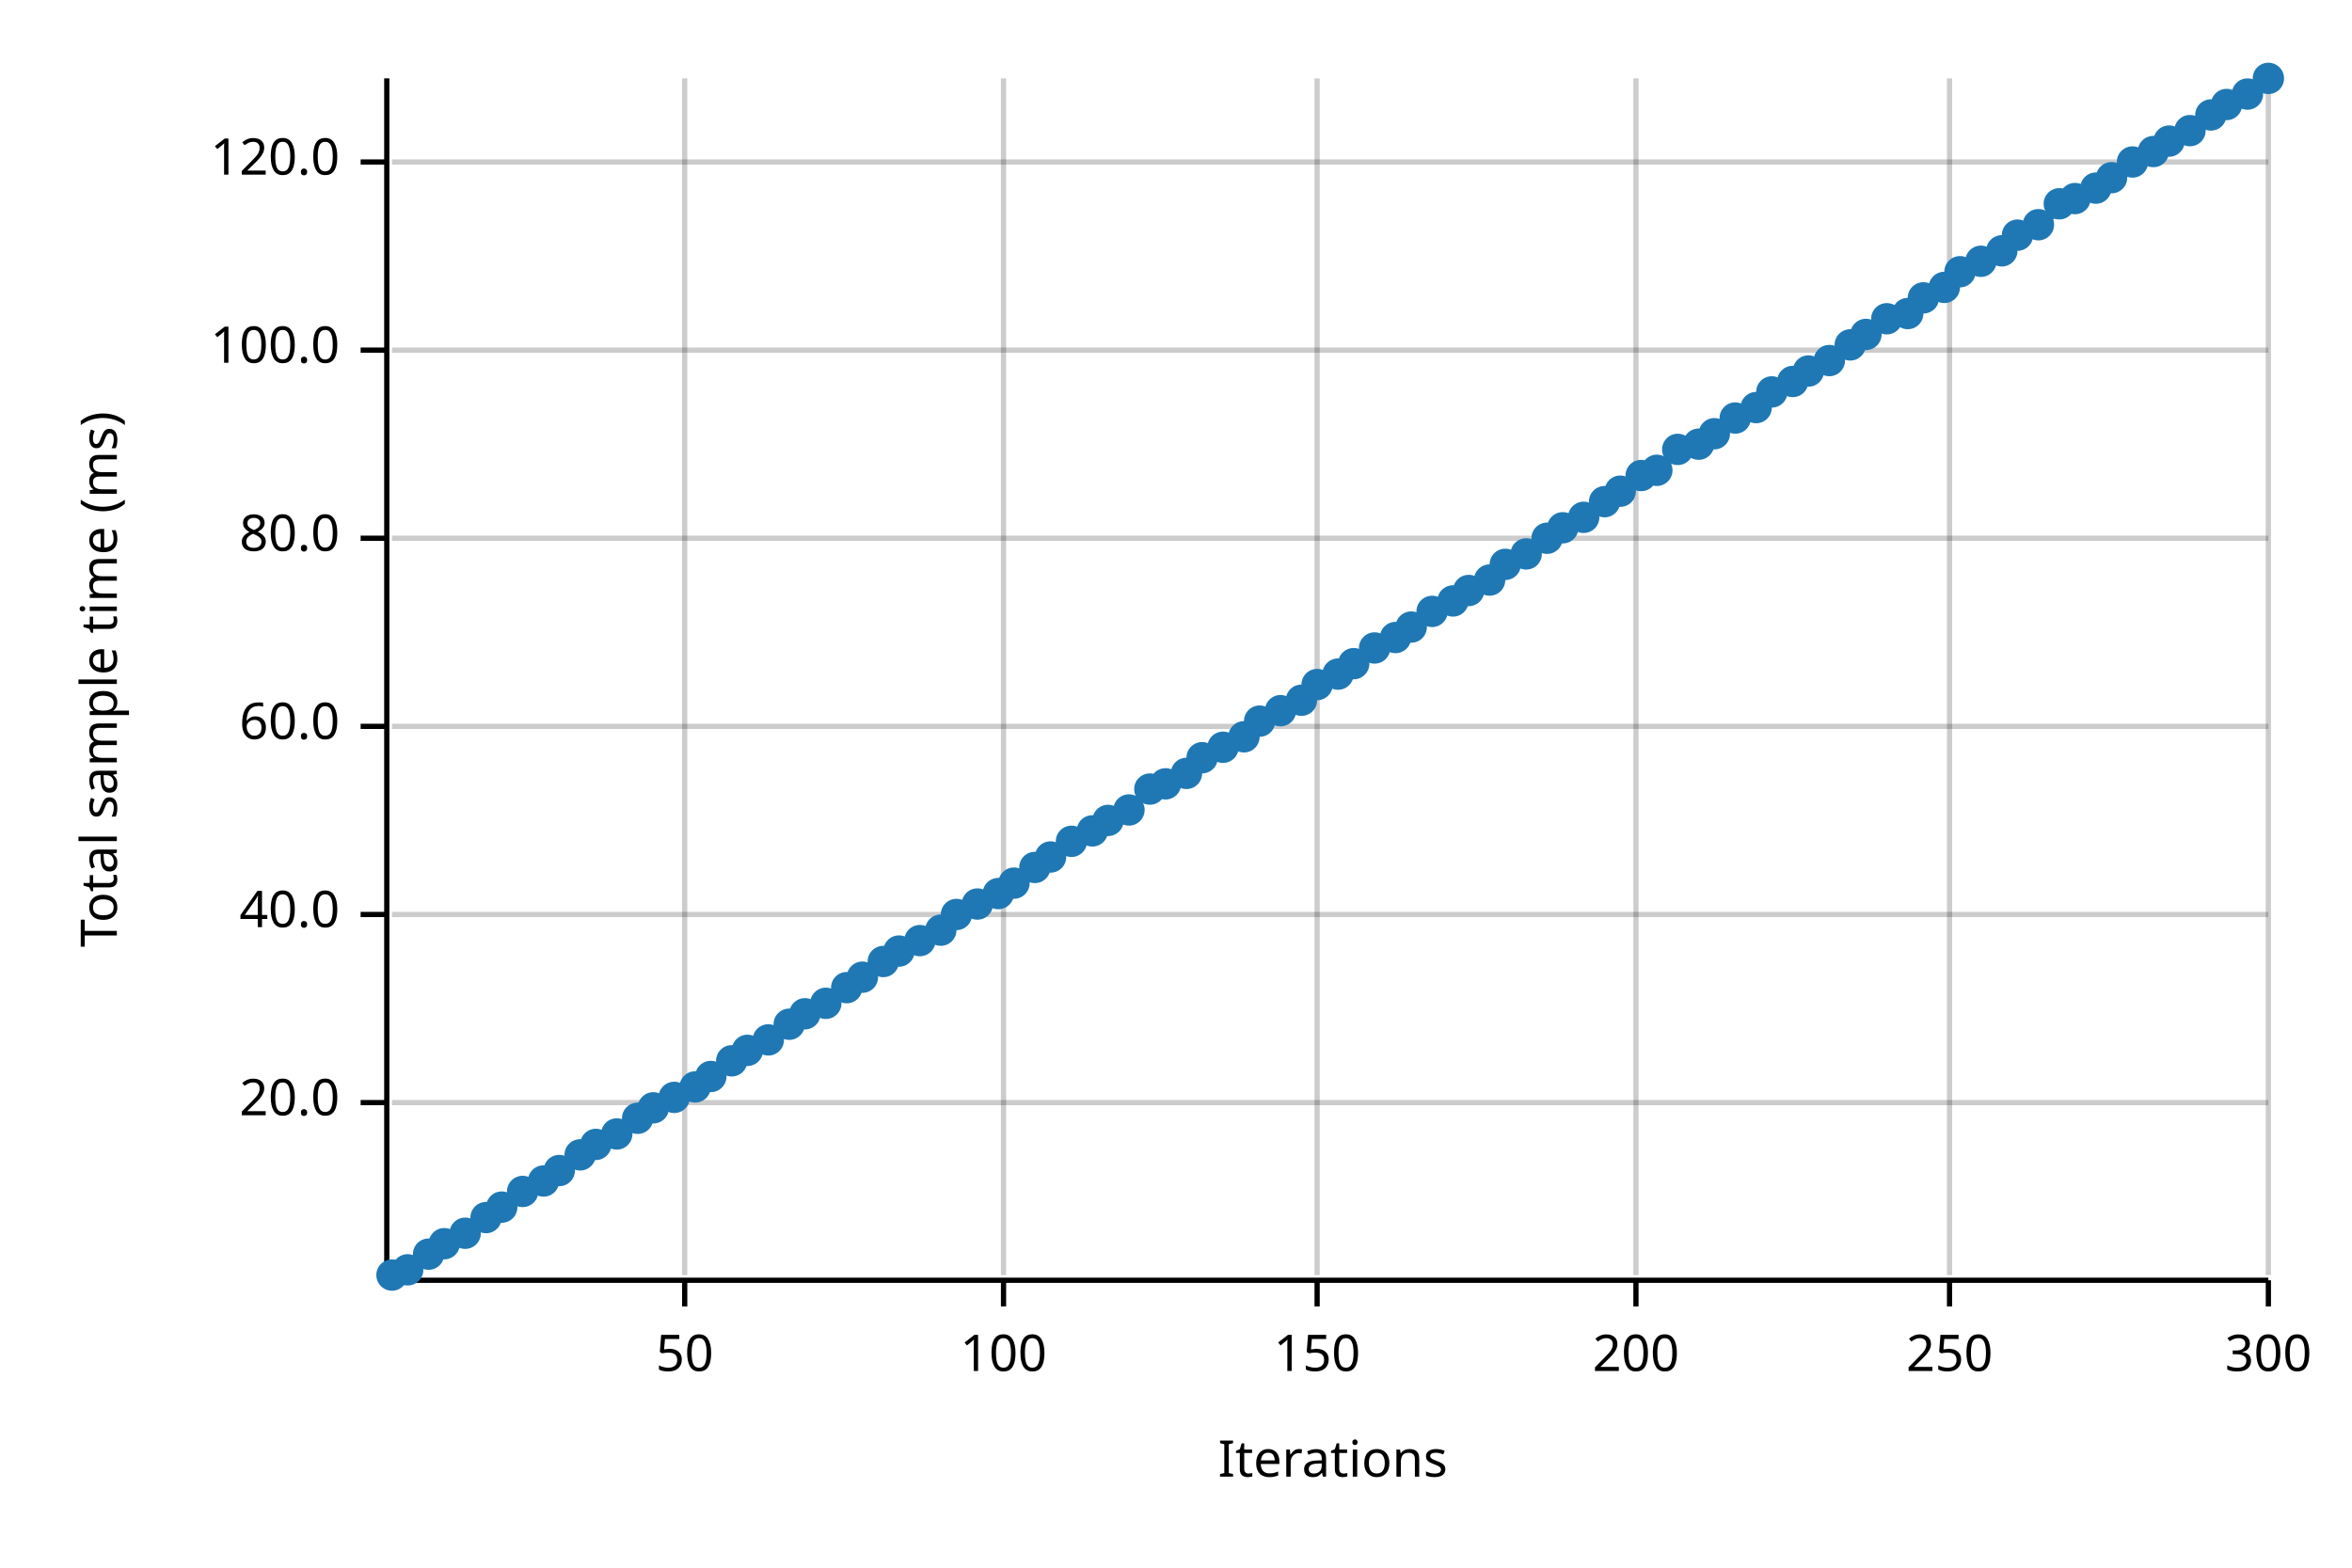
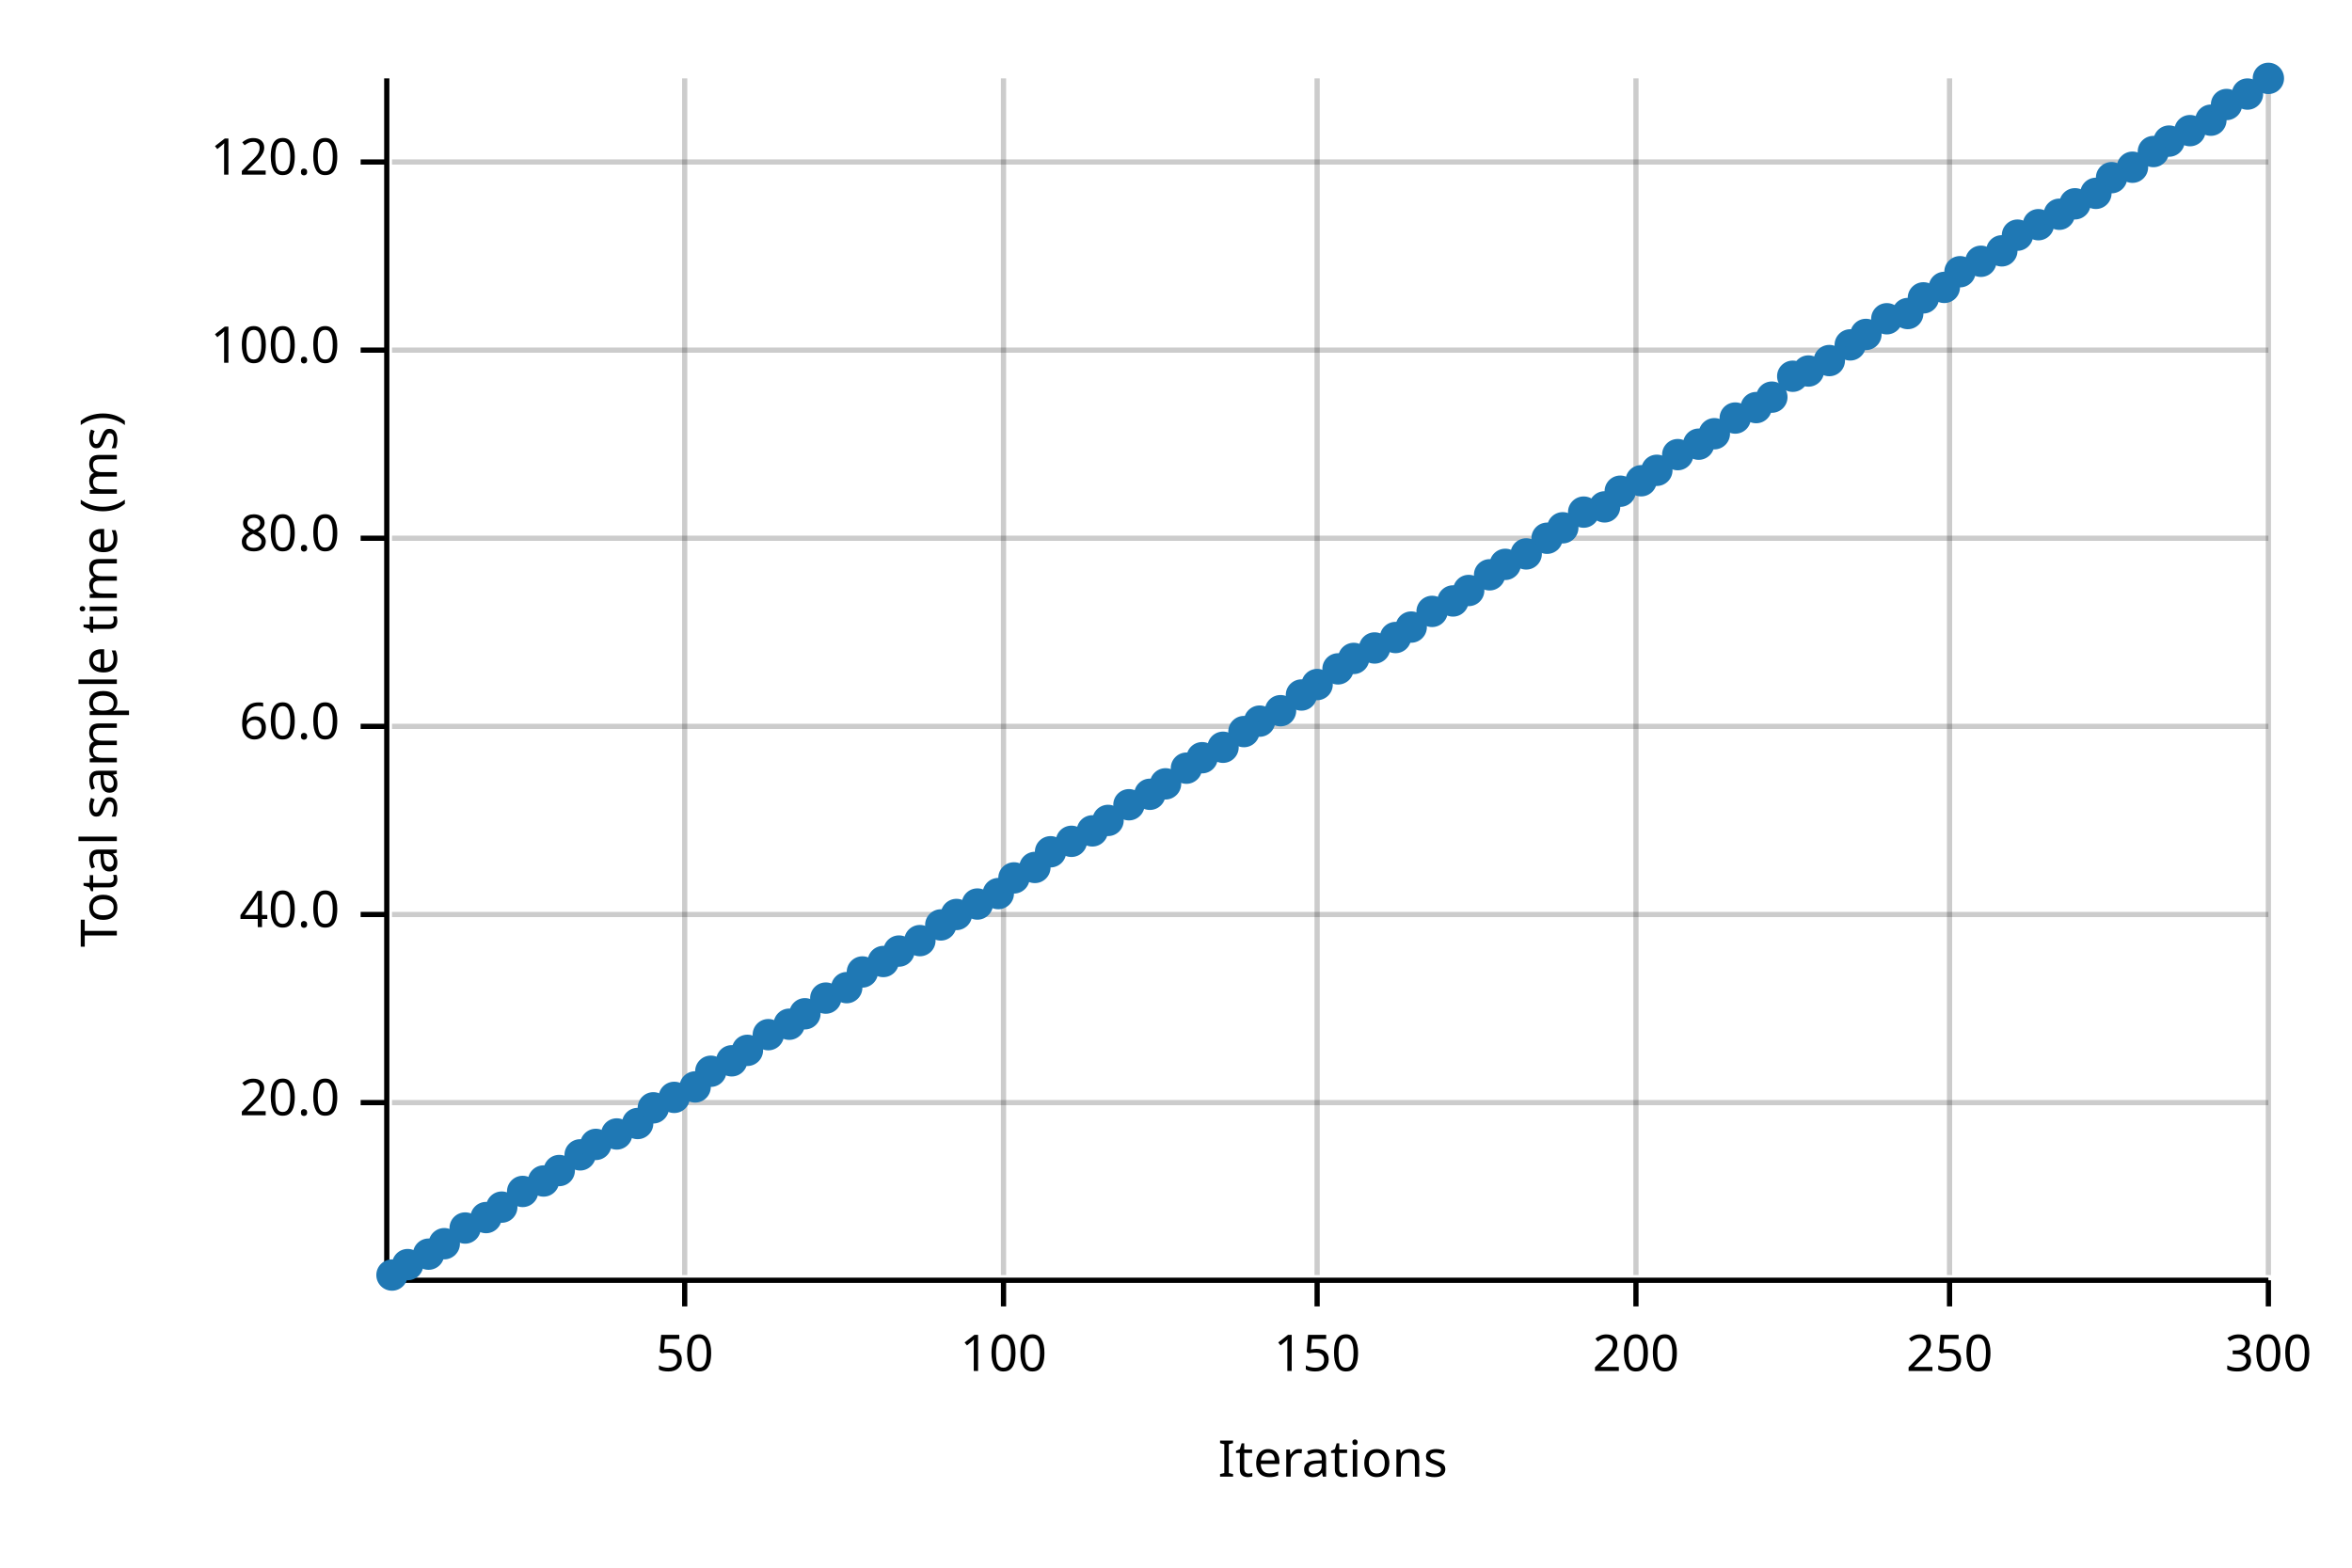
<svg xmlns="http://www.w3.org/2000/svg" width="450" height="300" viewBox="0 0 450 300">
  <text x="15" y="130" dy="0.76em" text-anchor="middle" font-family="sans-serif" font-size="9.677" opacity="1" fill="#000000" transform="rotate(270, 15, 130)">
Total sample time (ms)
</text>
  <text x="255" y="285" dy="-0.5ex" text-anchor="middle" font-family="sans-serif" font-size="9.677" opacity="1" fill="#000000">
Iterations
</text>
  <line opacity="0.2" stroke="#000000" stroke-width="1" x1="131" y1="244" x2="131" y2="15" />
  <line opacity="0.2" stroke="#000000" stroke-width="1" x1="192" y1="244" x2="192" y2="15" />
  <line opacity="0.2" stroke="#000000" stroke-width="1" x1="252" y1="244" x2="252" y2="15" />
  <line opacity="0.2" stroke="#000000" stroke-width="1" x1="313" y1="244" x2="313" y2="15" />
  <line opacity="0.2" stroke="#000000" stroke-width="1" x1="373" y1="244" x2="373" y2="15" />
  <line opacity="0.2" stroke="#000000" stroke-width="1" x1="434" y1="244" x2="434" y2="15" />
  <line opacity="0.2" stroke="#000000" stroke-width="1" x1="75" y1="211" x2="434" y2="211" />
  <line opacity="0.2" stroke="#000000" stroke-width="1" x1="75" y1="175" x2="434" y2="175" />
  <line opacity="0.2" stroke="#000000" stroke-width="1" x1="75" y1="139" x2="434" y2="139" />
  <line opacity="0.2" stroke="#000000" stroke-width="1" x1="75" y1="103" x2="434" y2="103" />
  <line opacity="0.2" stroke="#000000" stroke-width="1" x1="75" y1="67" x2="434" y2="67" />
  <line opacity="0.2" stroke="#000000" stroke-width="1" x1="75" y1="31" x2="434" y2="31" />
  <polyline fill="none" opacity="1" stroke="#000000" stroke-width="1" points="74,15 74,244 " />
  <text x="65" y="211" dy="0.5ex" text-anchor="end" font-family="sans-serif" font-size="9.677" opacity="1" fill="#000000">
20.0
</text>
  <polyline fill="none" opacity="1" stroke="#000000" stroke-width="1" points="69,211 74,211 " />
  <text x="65" y="175" dy="0.5ex" text-anchor="end" font-family="sans-serif" font-size="9.677" opacity="1" fill="#000000">
40.0
</text>
  <polyline fill="none" opacity="1" stroke="#000000" stroke-width="1" points="69,175 74,175 " />
  <text x="65" y="139" dy="0.5ex" text-anchor="end" font-family="sans-serif" font-size="9.677" opacity="1" fill="#000000">
60.0
</text>
  <polyline fill="none" opacity="1" stroke="#000000" stroke-width="1" points="69,139 74,139 " />
  <text x="65" y="103" dy="0.5ex" text-anchor="end" font-family="sans-serif" font-size="9.677" opacity="1" fill="#000000">
80.0
</text>
  <polyline fill="none" opacity="1" stroke="#000000" stroke-width="1" points="69,103 74,103 " />
  <text x="65" y="67" dy="0.5ex" text-anchor="end" font-family="sans-serif" font-size="9.677" opacity="1" fill="#000000">
100.0
</text>
  <polyline fill="none" opacity="1" stroke="#000000" stroke-width="1" points="69,67 74,67 " />
  <text x="65" y="31" dy="0.5ex" text-anchor="end" font-family="sans-serif" font-size="9.677" opacity="1" fill="#000000">
120.0
</text>
  <polyline fill="none" opacity="1" stroke="#000000" stroke-width="1" points="69,31 74,31 " />
  <polyline fill="none" opacity="1" stroke="#000000" stroke-width="1" points="75,245 434,245 " />
  <text x="131" y="255" dy="0.76em" text-anchor="middle" font-family="sans-serif" font-size="9.677" opacity="1" fill="#000000">
50
</text>
  <polyline fill="none" opacity="1" stroke="#000000" stroke-width="1" points="131,245 131,250 " />
  <text x="192" y="255" dy="0.76em" text-anchor="middle" font-family="sans-serif" font-size="9.677" opacity="1" fill="#000000">
100
</text>
  <polyline fill="none" opacity="1" stroke="#000000" stroke-width="1" points="192,245 192,250 " />
  <text x="252" y="255" dy="0.76em" text-anchor="middle" font-family="sans-serif" font-size="9.677" opacity="1" fill="#000000">
150
</text>
  <polyline fill="none" opacity="1" stroke="#000000" stroke-width="1" points="252,245 252,250 " />
  <text x="313" y="255" dy="0.76em" text-anchor="middle" font-family="sans-serif" font-size="9.677" opacity="1" fill="#000000">
200
</text>
  <polyline fill="none" opacity="1" stroke="#000000" stroke-width="1" points="313,245 313,250 " />
  <text x="373" y="255" dy="0.76em" text-anchor="middle" font-family="sans-serif" font-size="9.677" opacity="1" fill="#000000">
250
</text>
  <polyline fill="none" opacity="1" stroke="#000000" stroke-width="1" points="373,245 373,250 " />
  <text x="434" y="255" dy="0.76em" text-anchor="middle" font-family="sans-serif" font-size="9.677" opacity="1" fill="#000000">
300
</text>
  <polyline fill="none" opacity="1" stroke="#000000" stroke-width="1" points="434,245 434,250 " />
  <circle cx="75" cy="244" r="3" opacity="1" fill="#1F78B4" stroke="none" stroke-width="1" />
-   <circle cx="78" cy="243" r="3" opacity="1" fill="#1F78B4" stroke="none" stroke-width="1" />
+   <circle cx="78" cy="242" r="3" opacity="1" fill="#1F78B4" stroke="none" stroke-width="1" />
  <circle cx="82" cy="240" r="3" opacity="1" fill="#1F78B4" stroke="none" stroke-width="1" />
  <circle cx="85" cy="238" r="3" opacity="1" fill="#1F78B4" stroke="none" stroke-width="1" />
-   <circle cx="89" cy="236" r="3" opacity="1" fill="#1F78B4" stroke="none" stroke-width="1" />
+   <circle cx="89" cy="235" r="3" opacity="1" fill="#1F78B4" stroke="none" stroke-width="1" />
  <circle cx="93" cy="233" r="3" opacity="1" fill="#1F78B4" stroke="none" stroke-width="1" />
  <circle cx="96" cy="231" r="3" opacity="1" fill="#1F78B4" stroke="none" stroke-width="1" />
  <circle cx="100" cy="228" r="3" opacity="1" fill="#1F78B4" stroke="none" stroke-width="1" />
  <circle cx="104" cy="226" r="3" opacity="1" fill="#1F78B4" stroke="none" stroke-width="1" />
  <circle cx="107" cy="224" r="3" opacity="1" fill="#1F78B4" stroke="none" stroke-width="1" />
  <circle cx="111" cy="221" r="3" opacity="1" fill="#1F78B4" stroke="none" stroke-width="1" />
  <circle cx="114" cy="219" r="3" opacity="1" fill="#1F78B4" stroke="none" stroke-width="1" />
  <circle cx="118" cy="217" r="3" opacity="1" fill="#1F78B4" stroke="none" stroke-width="1" />
-   <circle cx="122" cy="214" r="3" opacity="1" fill="#1F78B4" stroke="none" stroke-width="1" />
+   <circle cx="122" cy="215" r="3" opacity="1" fill="#1F78B4" stroke="none" stroke-width="1" />
  <circle cx="125" cy="212" r="3" opacity="1" fill="#1F78B4" stroke="none" stroke-width="1" />
  <circle cx="129" cy="210" r="3" opacity="1" fill="#1F78B4" stroke="none" stroke-width="1" />
  <circle cx="133" cy="208" r="3" opacity="1" fill="#1F78B4" stroke="none" stroke-width="1" />
-   <circle cx="136" cy="206" r="3" opacity="1" fill="#1F78B4" stroke="none" stroke-width="1" />
+   <circle cx="136" cy="205" r="3" opacity="1" fill="#1F78B4" stroke="none" stroke-width="1" />
  <circle cx="140" cy="203" r="3" opacity="1" fill="#1F78B4" stroke="none" stroke-width="1" />
  <circle cx="143" cy="201" r="3" opacity="1" fill="#1F78B4" stroke="none" stroke-width="1" />
-   <circle cx="147" cy="199" r="3" opacity="1" fill="#1F78B4" stroke="none" stroke-width="1" />
+   <circle cx="147" cy="198" r="3" opacity="1" fill="#1F78B4" stroke="none" stroke-width="1" />
  <circle cx="151" cy="196" r="3" opacity="1" fill="#1F78B4" stroke="none" stroke-width="1" />
  <circle cx="154" cy="194" r="3" opacity="1" fill="#1F78B4" stroke="none" stroke-width="1" />
-   <circle cx="158" cy="192" r="3" opacity="1" fill="#1F78B4" stroke="none" stroke-width="1" />
+   <circle cx="158" cy="191" r="3" opacity="1" fill="#1F78B4" stroke="none" stroke-width="1" />
  <circle cx="162" cy="189" r="3" opacity="1" fill="#1F78B4" stroke="none" stroke-width="1" />
-   <circle cx="165" cy="187" r="3" opacity="1" fill="#1F78B4" stroke="none" stroke-width="1" />
+   <circle cx="165" cy="186" r="3" opacity="1" fill="#1F78B4" stroke="none" stroke-width="1" />
  <circle cx="169" cy="184" r="3" opacity="1" fill="#1F78B4" stroke="none" stroke-width="1" />
  <circle cx="172" cy="182" r="3" opacity="1" fill="#1F78B4" stroke="none" stroke-width="1" />
  <circle cx="176" cy="180" r="3" opacity="1" fill="#1F78B4" stroke="none" stroke-width="1" />
-   <circle cx="180" cy="178" r="3" opacity="1" fill="#1F78B4" stroke="none" stroke-width="1" />
+   <circle cx="180" cy="177" r="3" opacity="1" fill="#1F78B4" stroke="none" stroke-width="1" />
  <circle cx="183" cy="175" r="3" opacity="1" fill="#1F78B4" stroke="none" stroke-width="1" />
  <circle cx="187" cy="173" r="3" opacity="1" fill="#1F78B4" stroke="none" stroke-width="1" />
  <circle cx="191" cy="171" r="3" opacity="1" fill="#1F78B4" stroke="none" stroke-width="1" />
-   <circle cx="194" cy="169" r="3" opacity="1" fill="#1F78B4" stroke="none" stroke-width="1" />
+   <circle cx="194" cy="168" r="3" opacity="1" fill="#1F78B4" stroke="none" stroke-width="1" />
  <circle cx="198" cy="166" r="3" opacity="1" fill="#1F78B4" stroke="none" stroke-width="1" />
-   <circle cx="201" cy="164" r="3" opacity="1" fill="#1F78B4" stroke="none" stroke-width="1" />
+   <circle cx="201" cy="163" r="3" opacity="1" fill="#1F78B4" stroke="none" stroke-width="1" />
  <circle cx="205" cy="161" r="3" opacity="1" fill="#1F78B4" stroke="none" stroke-width="1" />
  <circle cx="209" cy="159" r="3" opacity="1" fill="#1F78B4" stroke="none" stroke-width="1" />
  <circle cx="212" cy="157" r="3" opacity="1" fill="#1F78B4" stroke="none" stroke-width="1" />
-   <circle cx="216" cy="155" r="3" opacity="1" fill="#1F78B4" stroke="none" stroke-width="1" />
-   <circle cx="220" cy="151" r="3" opacity="1" fill="#1F78B4" stroke="none" stroke-width="1" />
+   <circle cx="216" cy="154" r="3" opacity="1" fill="#1F78B4" stroke="none" stroke-width="1" />
+   <circle cx="220" cy="152" r="3" opacity="1" fill="#1F78B4" stroke="none" stroke-width="1" />
  <circle cx="223" cy="150" r="3" opacity="1" fill="#1F78B4" stroke="none" stroke-width="1" />
-   <circle cx="227" cy="148" r="3" opacity="1" fill="#1F78B4" stroke="none" stroke-width="1" />
+   <circle cx="227" cy="147" r="3" opacity="1" fill="#1F78B4" stroke="none" stroke-width="1" />
  <circle cx="230" cy="145" r="3" opacity="1" fill="#1F78B4" stroke="none" stroke-width="1" />
  <circle cx="234" cy="143" r="3" opacity="1" fill="#1F78B4" stroke="none" stroke-width="1" />
-   <circle cx="238" cy="141" r="3" opacity="1" fill="#1F78B4" stroke="none" stroke-width="1" />
+   <circle cx="238" cy="140" r="3" opacity="1" fill="#1F78B4" stroke="none" stroke-width="1" />
  <circle cx="241" cy="138" r="3" opacity="1" fill="#1F78B4" stroke="none" stroke-width="1" />
  <circle cx="245" cy="136" r="3" opacity="1" fill="#1F78B4" stroke="none" stroke-width="1" />
-   <circle cx="249" cy="134" r="3" opacity="1" fill="#1F78B4" stroke="none" stroke-width="1" />
+   <circle cx="249" cy="133" r="3" opacity="1" fill="#1F78B4" stroke="none" stroke-width="1" />
  <circle cx="252" cy="131" r="3" opacity="1" fill="#1F78B4" stroke="none" stroke-width="1" />
-   <circle cx="256" cy="129" r="3" opacity="1" fill="#1F78B4" stroke="none" stroke-width="1" />
-   <circle cx="259" cy="127" r="3" opacity="1" fill="#1F78B4" stroke="none" stroke-width="1" />
+   <circle cx="256" cy="128" r="3" opacity="1" fill="#1F78B4" stroke="none" stroke-width="1" />
+   <circle cx="259" cy="126" r="3" opacity="1" fill="#1F78B4" stroke="none" stroke-width="1" />
  <circle cx="263" cy="124" r="3" opacity="1" fill="#1F78B4" stroke="none" stroke-width="1" />
  <circle cx="267" cy="122" r="3" opacity="1" fill="#1F78B4" stroke="none" stroke-width="1" />
  <circle cx="270" cy="120" r="3" opacity="1" fill="#1F78B4" stroke="none" stroke-width="1" />
  <circle cx="274" cy="117" r="3" opacity="1" fill="#1F78B4" stroke="none" stroke-width="1" />
  <circle cx="278" cy="115" r="3" opacity="1" fill="#1F78B4" stroke="none" stroke-width="1" />
  <circle cx="281" cy="113" r="3" opacity="1" fill="#1F78B4" stroke="none" stroke-width="1" />
-   <circle cx="285" cy="111" r="3" opacity="1" fill="#1F78B4" stroke="none" stroke-width="1" />
+   <circle cx="285" cy="110" r="3" opacity="1" fill="#1F78B4" stroke="none" stroke-width="1" />
  <circle cx="288" cy="108" r="3" opacity="1" fill="#1F78B4" stroke="none" stroke-width="1" />
  <circle cx="292" cy="106" r="3" opacity="1" fill="#1F78B4" stroke="none" stroke-width="1" />
  <circle cx="296" cy="103" r="3" opacity="1" fill="#1F78B4" stroke="none" stroke-width="1" />
  <circle cx="299" cy="101" r="3" opacity="1" fill="#1F78B4" stroke="none" stroke-width="1" />
-   <circle cx="303" cy="99" r="3" opacity="1" fill="#1F78B4" stroke="none" stroke-width="1" />
-   <circle cx="307" cy="96" r="3" opacity="1" fill="#1F78B4" stroke="none" stroke-width="1" />
+   <circle cx="303" cy="98" r="3" opacity="1" fill="#1F78B4" stroke="none" stroke-width="1" />
+   <circle cx="307" cy="97" r="3" opacity="1" fill="#1F78B4" stroke="none" stroke-width="1" />
  <circle cx="310" cy="94" r="3" opacity="1" fill="#1F78B4" stroke="none" stroke-width="1" />
-   <circle cx="314" cy="91" r="3" opacity="1" fill="#1F78B4" stroke="none" stroke-width="1" />
+   <circle cx="314" cy="92" r="3" opacity="1" fill="#1F78B4" stroke="none" stroke-width="1" />
  <circle cx="317" cy="90" r="3" opacity="1" fill="#1F78B4" stroke="none" stroke-width="1" />
-   <circle cx="321" cy="86" r="3" opacity="1" fill="#1F78B4" stroke="none" stroke-width="1" />
+   <circle cx="321" cy="87" r="3" opacity="1" fill="#1F78B4" stroke="none" stroke-width="1" />
  <circle cx="325" cy="85" r="3" opacity="1" fill="#1F78B4" stroke="none" stroke-width="1" />
  <circle cx="328" cy="83" r="3" opacity="1" fill="#1F78B4" stroke="none" stroke-width="1" />
  <circle cx="332" cy="80" r="3" opacity="1" fill="#1F78B4" stroke="none" stroke-width="1" />
  <circle cx="336" cy="78" r="3" opacity="1" fill="#1F78B4" stroke="none" stroke-width="1" />
-   <circle cx="339" cy="75" r="3" opacity="1" fill="#1F78B4" stroke="none" stroke-width="1" />
-   <circle cx="343" cy="73" r="3" opacity="1" fill="#1F78B4" stroke="none" stroke-width="1" />
+   <circle cx="339" cy="76" r="3" opacity="1" fill="#1F78B4" stroke="none" stroke-width="1" />
+   <circle cx="343" cy="72" r="3" opacity="1" fill="#1F78B4" stroke="none" stroke-width="1" />
  <circle cx="346" cy="71" r="3" opacity="1" fill="#1F78B4" stroke="none" stroke-width="1" />
  <circle cx="350" cy="69" r="3" opacity="1" fill="#1F78B4" stroke="none" stroke-width="1" />
  <circle cx="354" cy="66" r="3" opacity="1" fill="#1F78B4" stroke="none" stroke-width="1" />
  <circle cx="357" cy="64" r="3" opacity="1" fill="#1F78B4" stroke="none" stroke-width="1" />
  <circle cx="361" cy="61" r="3" opacity="1" fill="#1F78B4" stroke="none" stroke-width="1" />
  <circle cx="365" cy="60" r="3" opacity="1" fill="#1F78B4" stroke="none" stroke-width="1" />
  <circle cx="368" cy="57" r="3" opacity="1" fill="#1F78B4" stroke="none" stroke-width="1" />
  <circle cx="372" cy="55" r="3" opacity="1" fill="#1F78B4" stroke="none" stroke-width="1" />
  <circle cx="375" cy="52" r="3" opacity="1" fill="#1F78B4" stroke="none" stroke-width="1" />
  <circle cx="379" cy="50" r="3" opacity="1" fill="#1F78B4" stroke="none" stroke-width="1" />
  <circle cx="383" cy="48" r="3" opacity="1" fill="#1F78B4" stroke="none" stroke-width="1" />
  <circle cx="386" cy="45" r="3" opacity="1" fill="#1F78B4" stroke="none" stroke-width="1" />
  <circle cx="390" cy="43" r="3" opacity="1" fill="#1F78B4" stroke="none" stroke-width="1" />
-   <circle cx="394" cy="39" r="3" opacity="1" fill="#1F78B4" stroke="none" stroke-width="1" />
-   <circle cx="397" cy="38" r="3" opacity="1" fill="#1F78B4" stroke="none" stroke-width="1" />
-   <circle cx="401" cy="36" r="3" opacity="1" fill="#1F78B4" stroke="none" stroke-width="1" />
+   <circle cx="394" cy="41" r="3" opacity="1" fill="#1F78B4" stroke="none" stroke-width="1" />
+   <circle cx="397" cy="39" r="3" opacity="1" fill="#1F78B4" stroke="none" stroke-width="1" />
+   <circle cx="401" cy="37" r="3" opacity="1" fill="#1F78B4" stroke="none" stroke-width="1" />
  <circle cx="404" cy="34" r="3" opacity="1" fill="#1F78B4" stroke="none" stroke-width="1" />
-   <circle cx="408" cy="31" r="3" opacity="1" fill="#1F78B4" stroke="none" stroke-width="1" />
+   <circle cx="408" cy="32" r="3" opacity="1" fill="#1F78B4" stroke="none" stroke-width="1" />
  <circle cx="412" cy="29" r="3" opacity="1" fill="#1F78B4" stroke="none" stroke-width="1" />
  <circle cx="415" cy="27" r="3" opacity="1" fill="#1F78B4" stroke="none" stroke-width="1" />
  <circle cx="419" cy="25" r="3" opacity="1" fill="#1F78B4" stroke="none" stroke-width="1" />
-   <circle cx="423" cy="22" r="3" opacity="1" fill="#1F78B4" stroke="none" stroke-width="1" />
+   <circle cx="423" cy="23" r="3" opacity="1" fill="#1F78B4" stroke="none" stroke-width="1" />
  <circle cx="426" cy="20" r="3" opacity="1" fill="#1F78B4" stroke="none" stroke-width="1" />
  <circle cx="430" cy="18" r="3" opacity="1" fill="#1F78B4" stroke="none" stroke-width="1" />
  <circle cx="434" cy="15" r="3" opacity="1" fill="#1F78B4" stroke="none" stroke-width="1" />
  <polyline fill="none" opacity="1" stroke="#1F78B4" stroke-width="1" points="75,245 434,15 " />
  <polygon opacity="0.25" fill="#1F78B4" points="75,245 434,15 434,15 " />
</svg>
